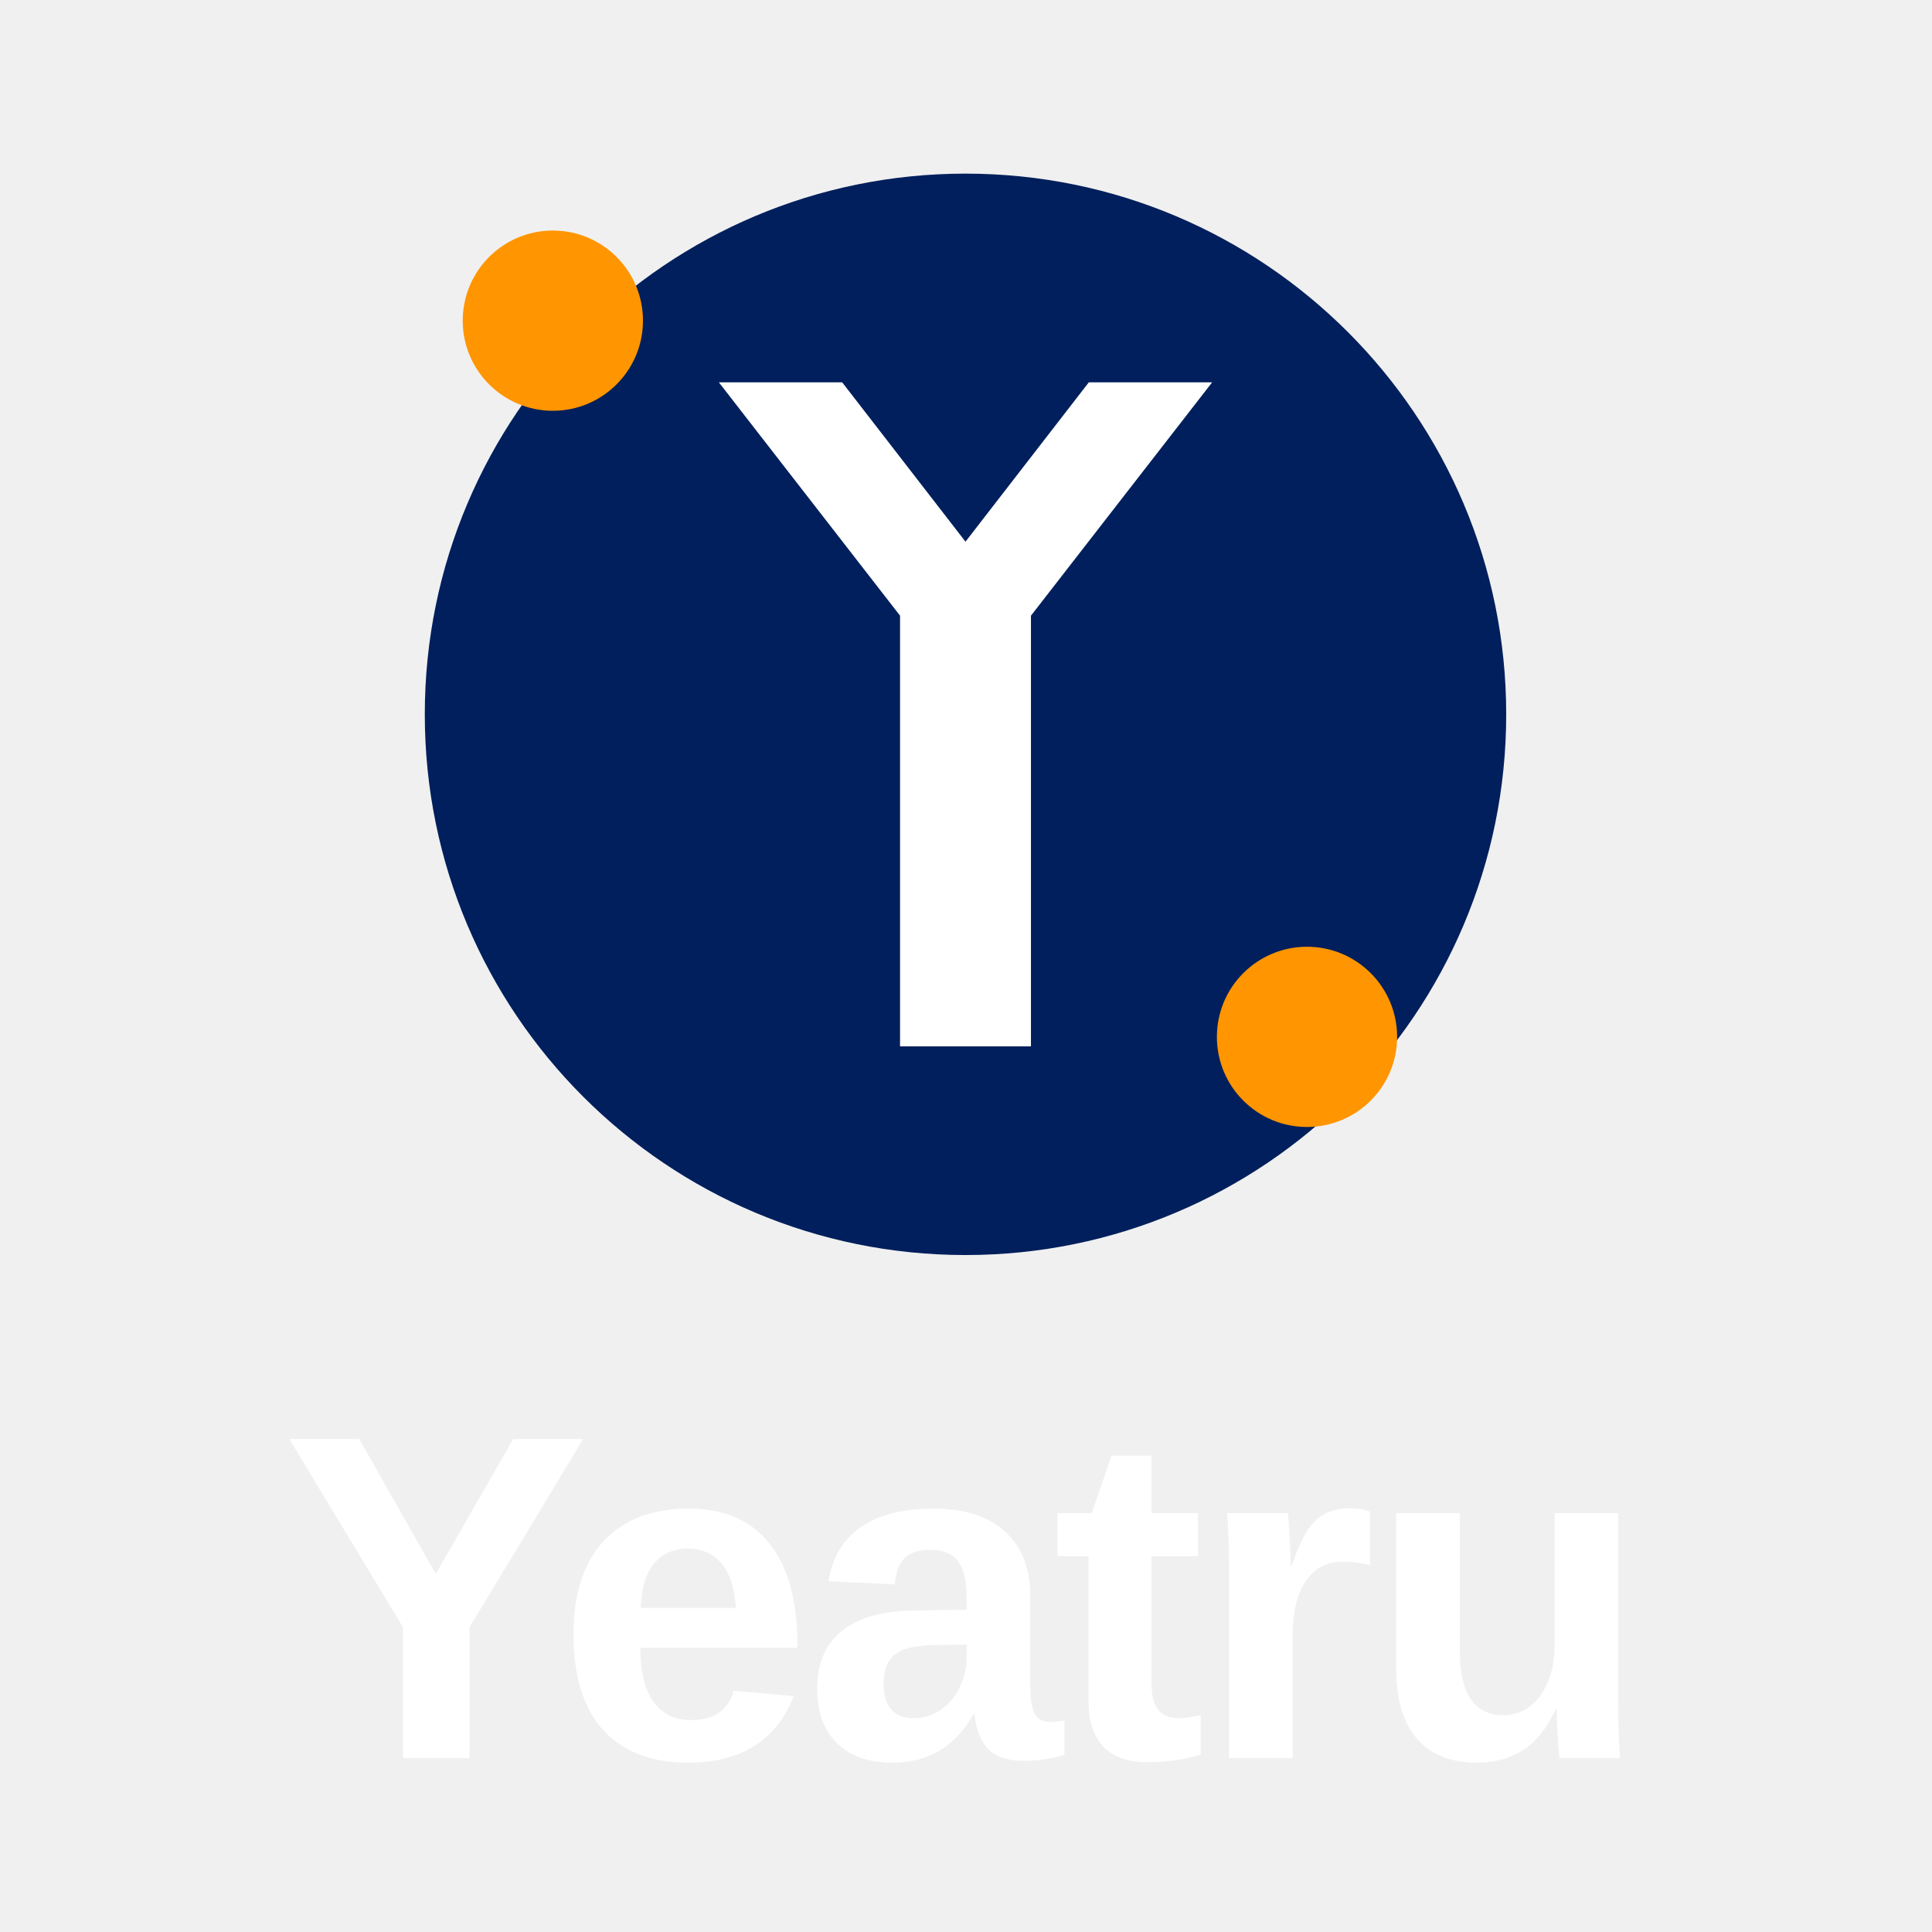
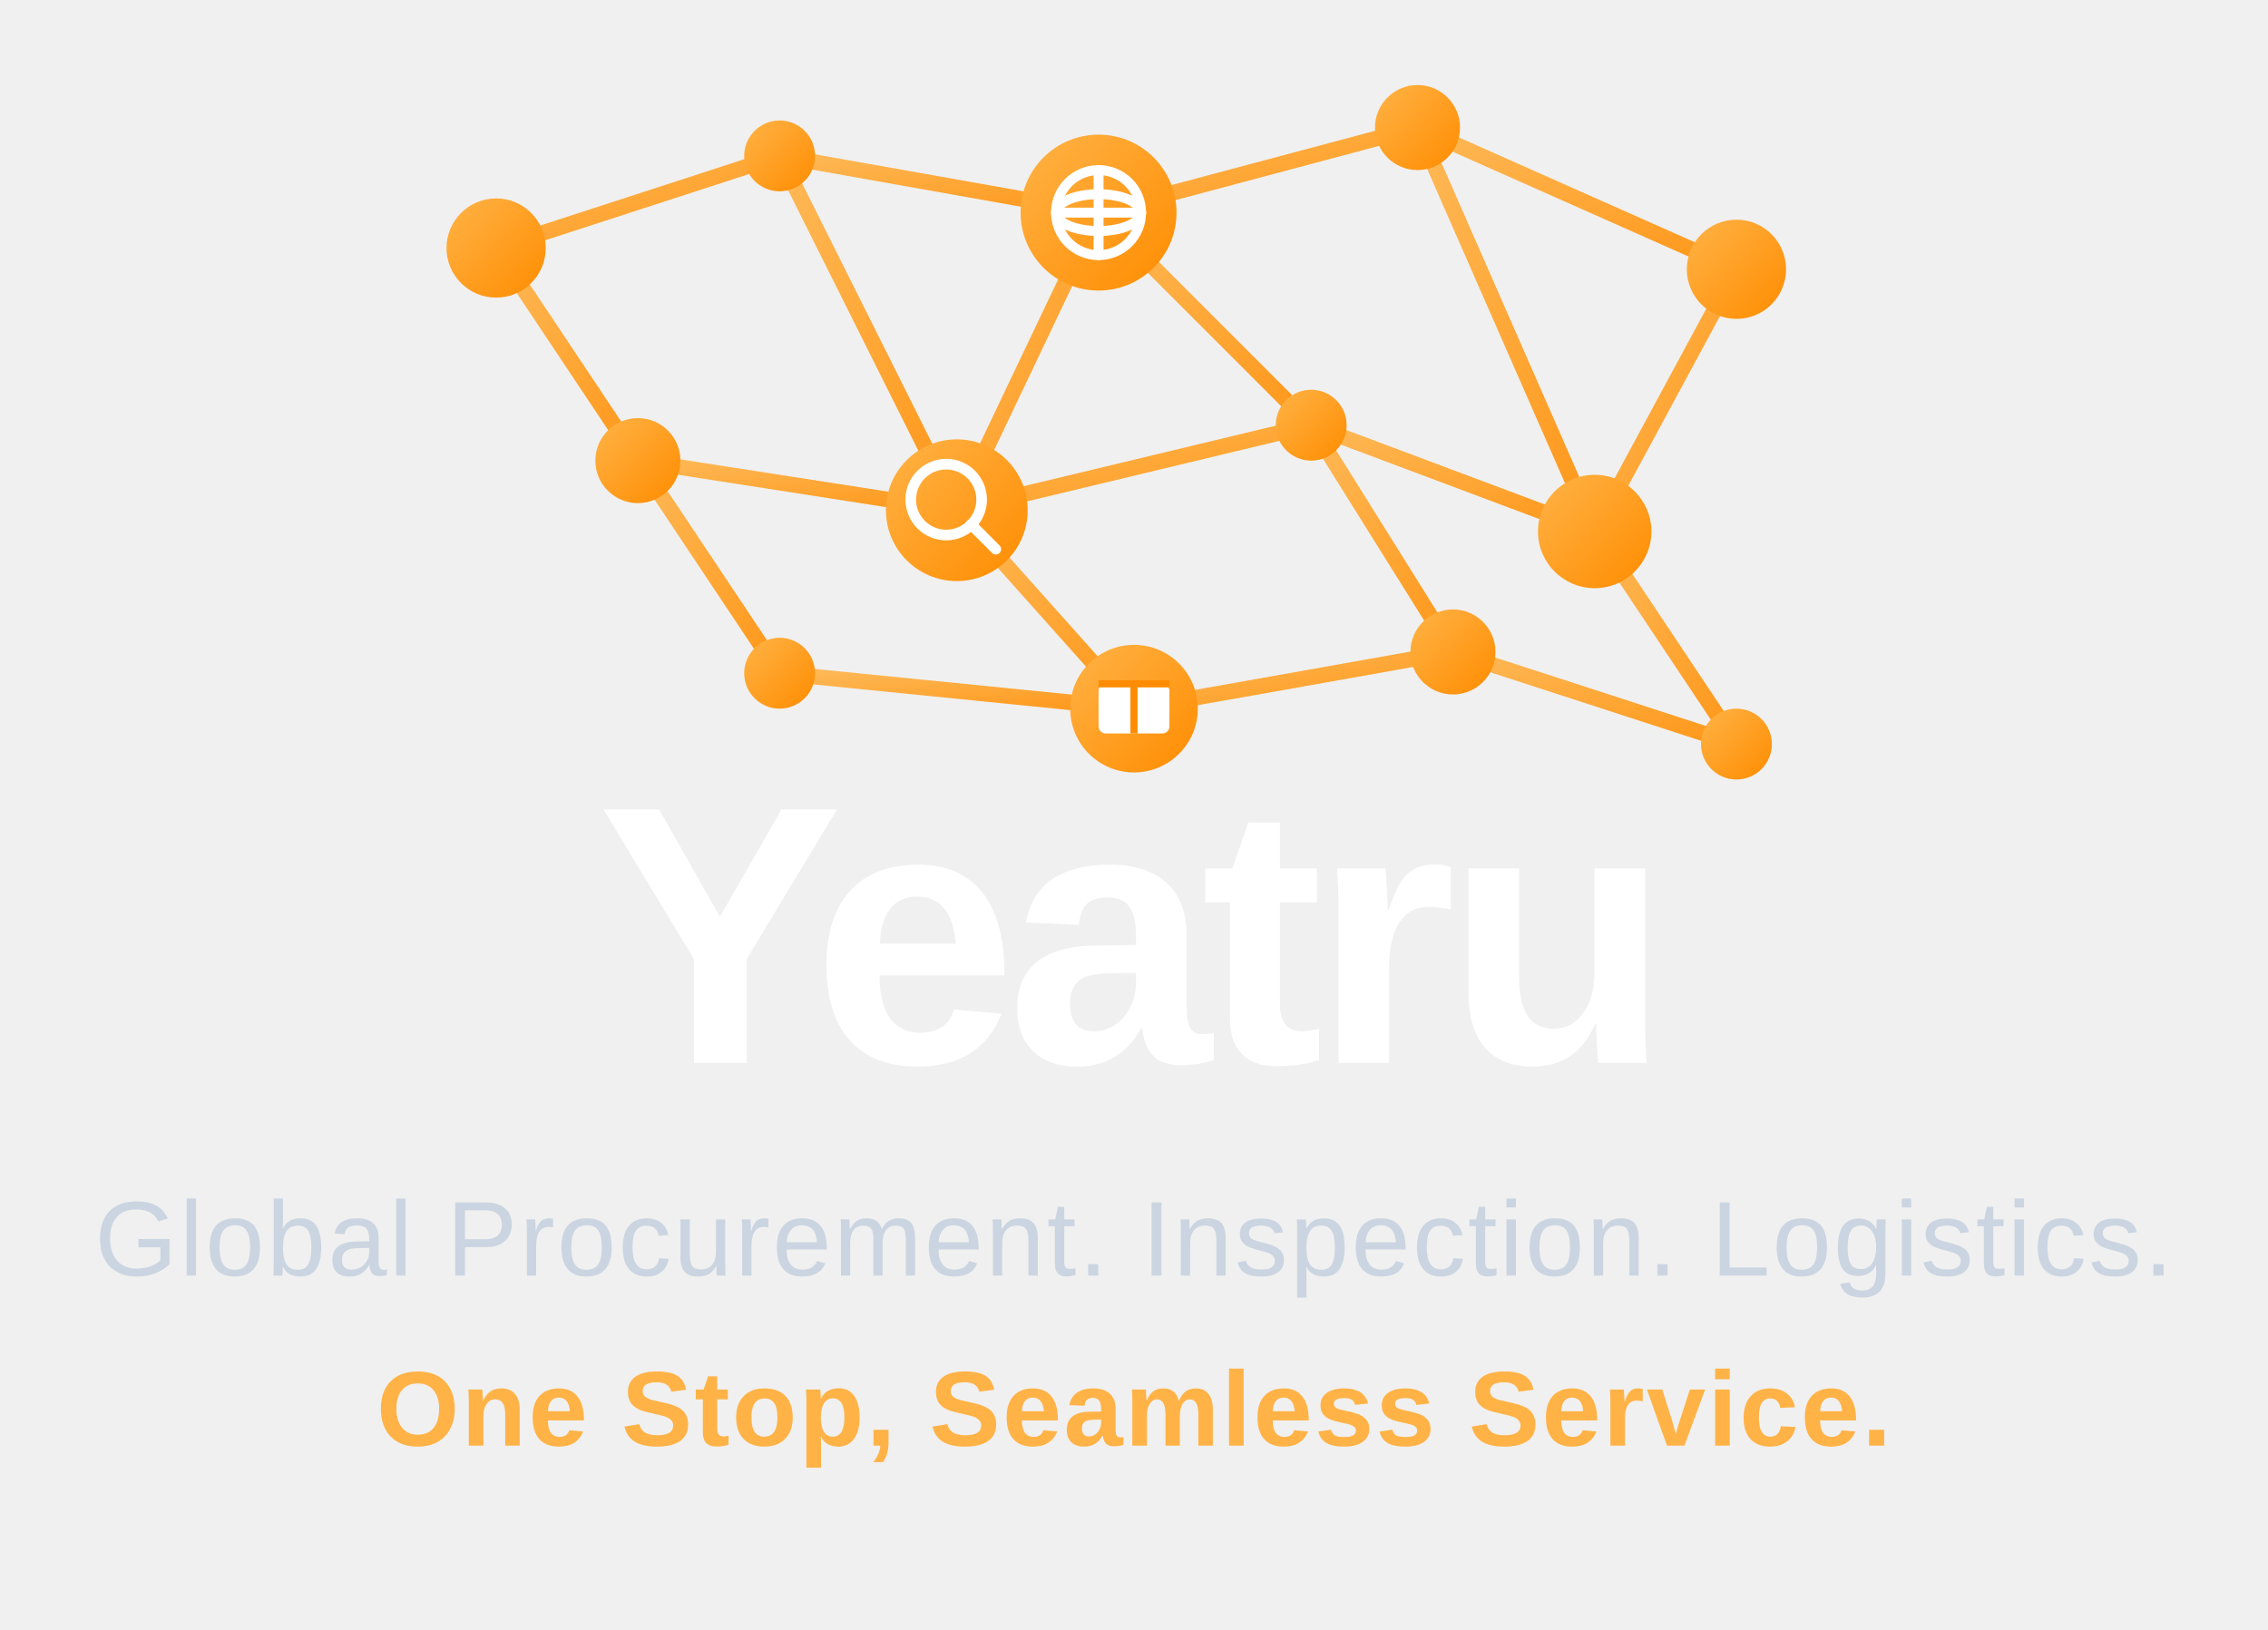
- <svg xmlns="http://www.w3.org/2000/svg" viewBox="0 0 200 200" width="200" height="200">
-   <g transform="translate(37.1, 11.1) scale(0.982)">
-     <circle cx="64" cy="64" r="57" fill="#001F5C" />
-     <path d="M38 29 L51 29 L64 45.8 L77 29 L90 29 L70.9 53.6 L70.9 99 L57.1 99 L57.1 53.6 Z" fill="#FFFFFF" />
-     <circle cx="20.5" cy="22.5" r="9.5" fill="#FF9500" />
-     <circle cx="100" cy="98" r="9.5" fill="#FF9500" />
+ <svg xmlns="http://www.w3.org/2000/svg" viewBox="0 0 320 230" width="320" height="230">
+   <defs>
+     <linearGradient id="yeatruOrangeDark" x1="0" y1="0" x2="1" y2="1">
+       <stop offset="0%" stop-color="#FFB347" />
+       <stop offset="100%" stop-color="#FF8C00" />
+     </linearGradient>
+   </defs>
+   <g transform="translate(0,0)">
+     <g stroke="url(#yeatruOrangeDark)" stroke-width="2.2" stroke-linecap="round" opacity="0.9">
+       <line x1="70" y1="35" x2="110" y2="22" />
+       <line x1="110" y1="22" x2="155" y2="30" />
+       <line x1="155" y1="30" x2="200" y2="18" />
+       <line x1="200" y1="18" x2="245" y2="38" />
+       <line x1="70" y1="35" x2="90" y2="65" />
+       <line x1="110" y1="22" x2="135" y2="72" />
+       <line x1="155" y1="30" x2="135" y2="72" />
+       <line x1="155" y1="30" x2="185" y2="60" />
+       <line x1="200" y1="18" x2="225" y2="75" />
+       <line x1="245" y1="38" x2="225" y2="75" />
+       <line x1="90" y1="65" x2="135" y2="72" />
+       <line x1="135" y1="72" x2="185" y2="60" />
+       <line x1="185" y1="60" x2="225" y2="75" />
+       <line x1="90" y1="65" x2="110" y2="95" />
+       <line x1="135" y1="72" x2="160" y2="100" />
+       <line x1="185" y1="60" x2="205" y2="92" />
+       <line x1="225" y1="75" x2="245" y2="105" />
+       <line x1="110" y1="95" x2="160" y2="100" />
+       <line x1="160" y1="100" x2="205" y2="92" />
+       <line x1="205" y1="92" x2="245" y2="105" />
+     </g>
+     <g fill="url(#yeatruOrangeDark)">
+       <circle cx="70" cy="35" r="7" />
+       <circle cx="110" cy="22" r="5" />
+       <circle cx="155" cy="30" r="11" />
+       <circle cx="200" cy="18" r="6" />
+       <circle cx="245" cy="38" r="7" />
+       <circle cx="90" cy="65" r="6" />
+       <circle cx="135" cy="72" r="10" />
+       <circle cx="185" cy="60" r="5" />
+       <circle cx="225" cy="75" r="8" />
+       <circle cx="110" cy="95" r="5" />
+       <circle cx="160" cy="100" r="9" />
+       <circle cx="205" cy="92" r="6" />
+       <circle cx="245" cy="105" r="5" />
+     </g>
+     <g transform="translate(155,30)" stroke="#FFFFFF" stroke-width="1.4" fill="none" stroke-linecap="round">
+       <circle cx="0" cy="0" r="6" />
+       <line x1="-6" y1="0" x2="6" y2="0" />
+       <ellipse cx="0" cy="0" rx="6" ry="2.6" />
+       <line x1="0" y1="-6" x2="0" y2="6" />
+     </g>
+     <g transform="translate(135,72)" stroke="#FFFFFF" stroke-width="1.5" fill="none" stroke-linecap="round">
+       <circle cx="-1.5" cy="-1.5" r="5" />
+       <line x1="2" y1="2" x2="5.5" y2="5.5" />
+     </g>
+     <g transform="translate(160,100)" fill="#FFFFFF">
+       <rect x="-5" y="-3.5" width="10" height="7" rx="1" />
+       <line x1="-5" y1="-3.5" x2="5" y2="-3.5" stroke="#FF8C00" stroke-width="1" />
+       <line x1="0" y1="-3.5" x2="0" y2="3.5" stroke="#FF8C00" stroke-width="1" />
+     </g>
  </g>
-   <text x="100" y="182" text-anchor="middle" font-family="Arial, Helvetica, sans-serif" font-weight="900" font-size="48" fill="#FFFFFF" letter-spacing="-1">Yeatru</text>
+   <text x="160" y="150" text-anchor="middle" font-family="'Segoe UI', Arial, Helvetica, sans-serif" font-weight="800" font-size="52" fill="#FFFFFF" letter-spacing="-1.5">Yeatru</text>
+   <text x="160" y="180" text-anchor="middle" font-family="'Segoe UI', Arial, Helvetica, sans-serif" font-weight="500" font-size="15" fill="#CBD5E1" letter-spacing="0.3">Global Procurement. Inspection. Logistics.</text>
+   <text x="160" y="204" text-anchor="middle" font-family="'Segoe UI', Arial, Helvetica, sans-serif" font-weight="600" font-size="15" fill="#FFB347" letter-spacing="0.3">One Stop, Seamless Service.</text>
</svg>
